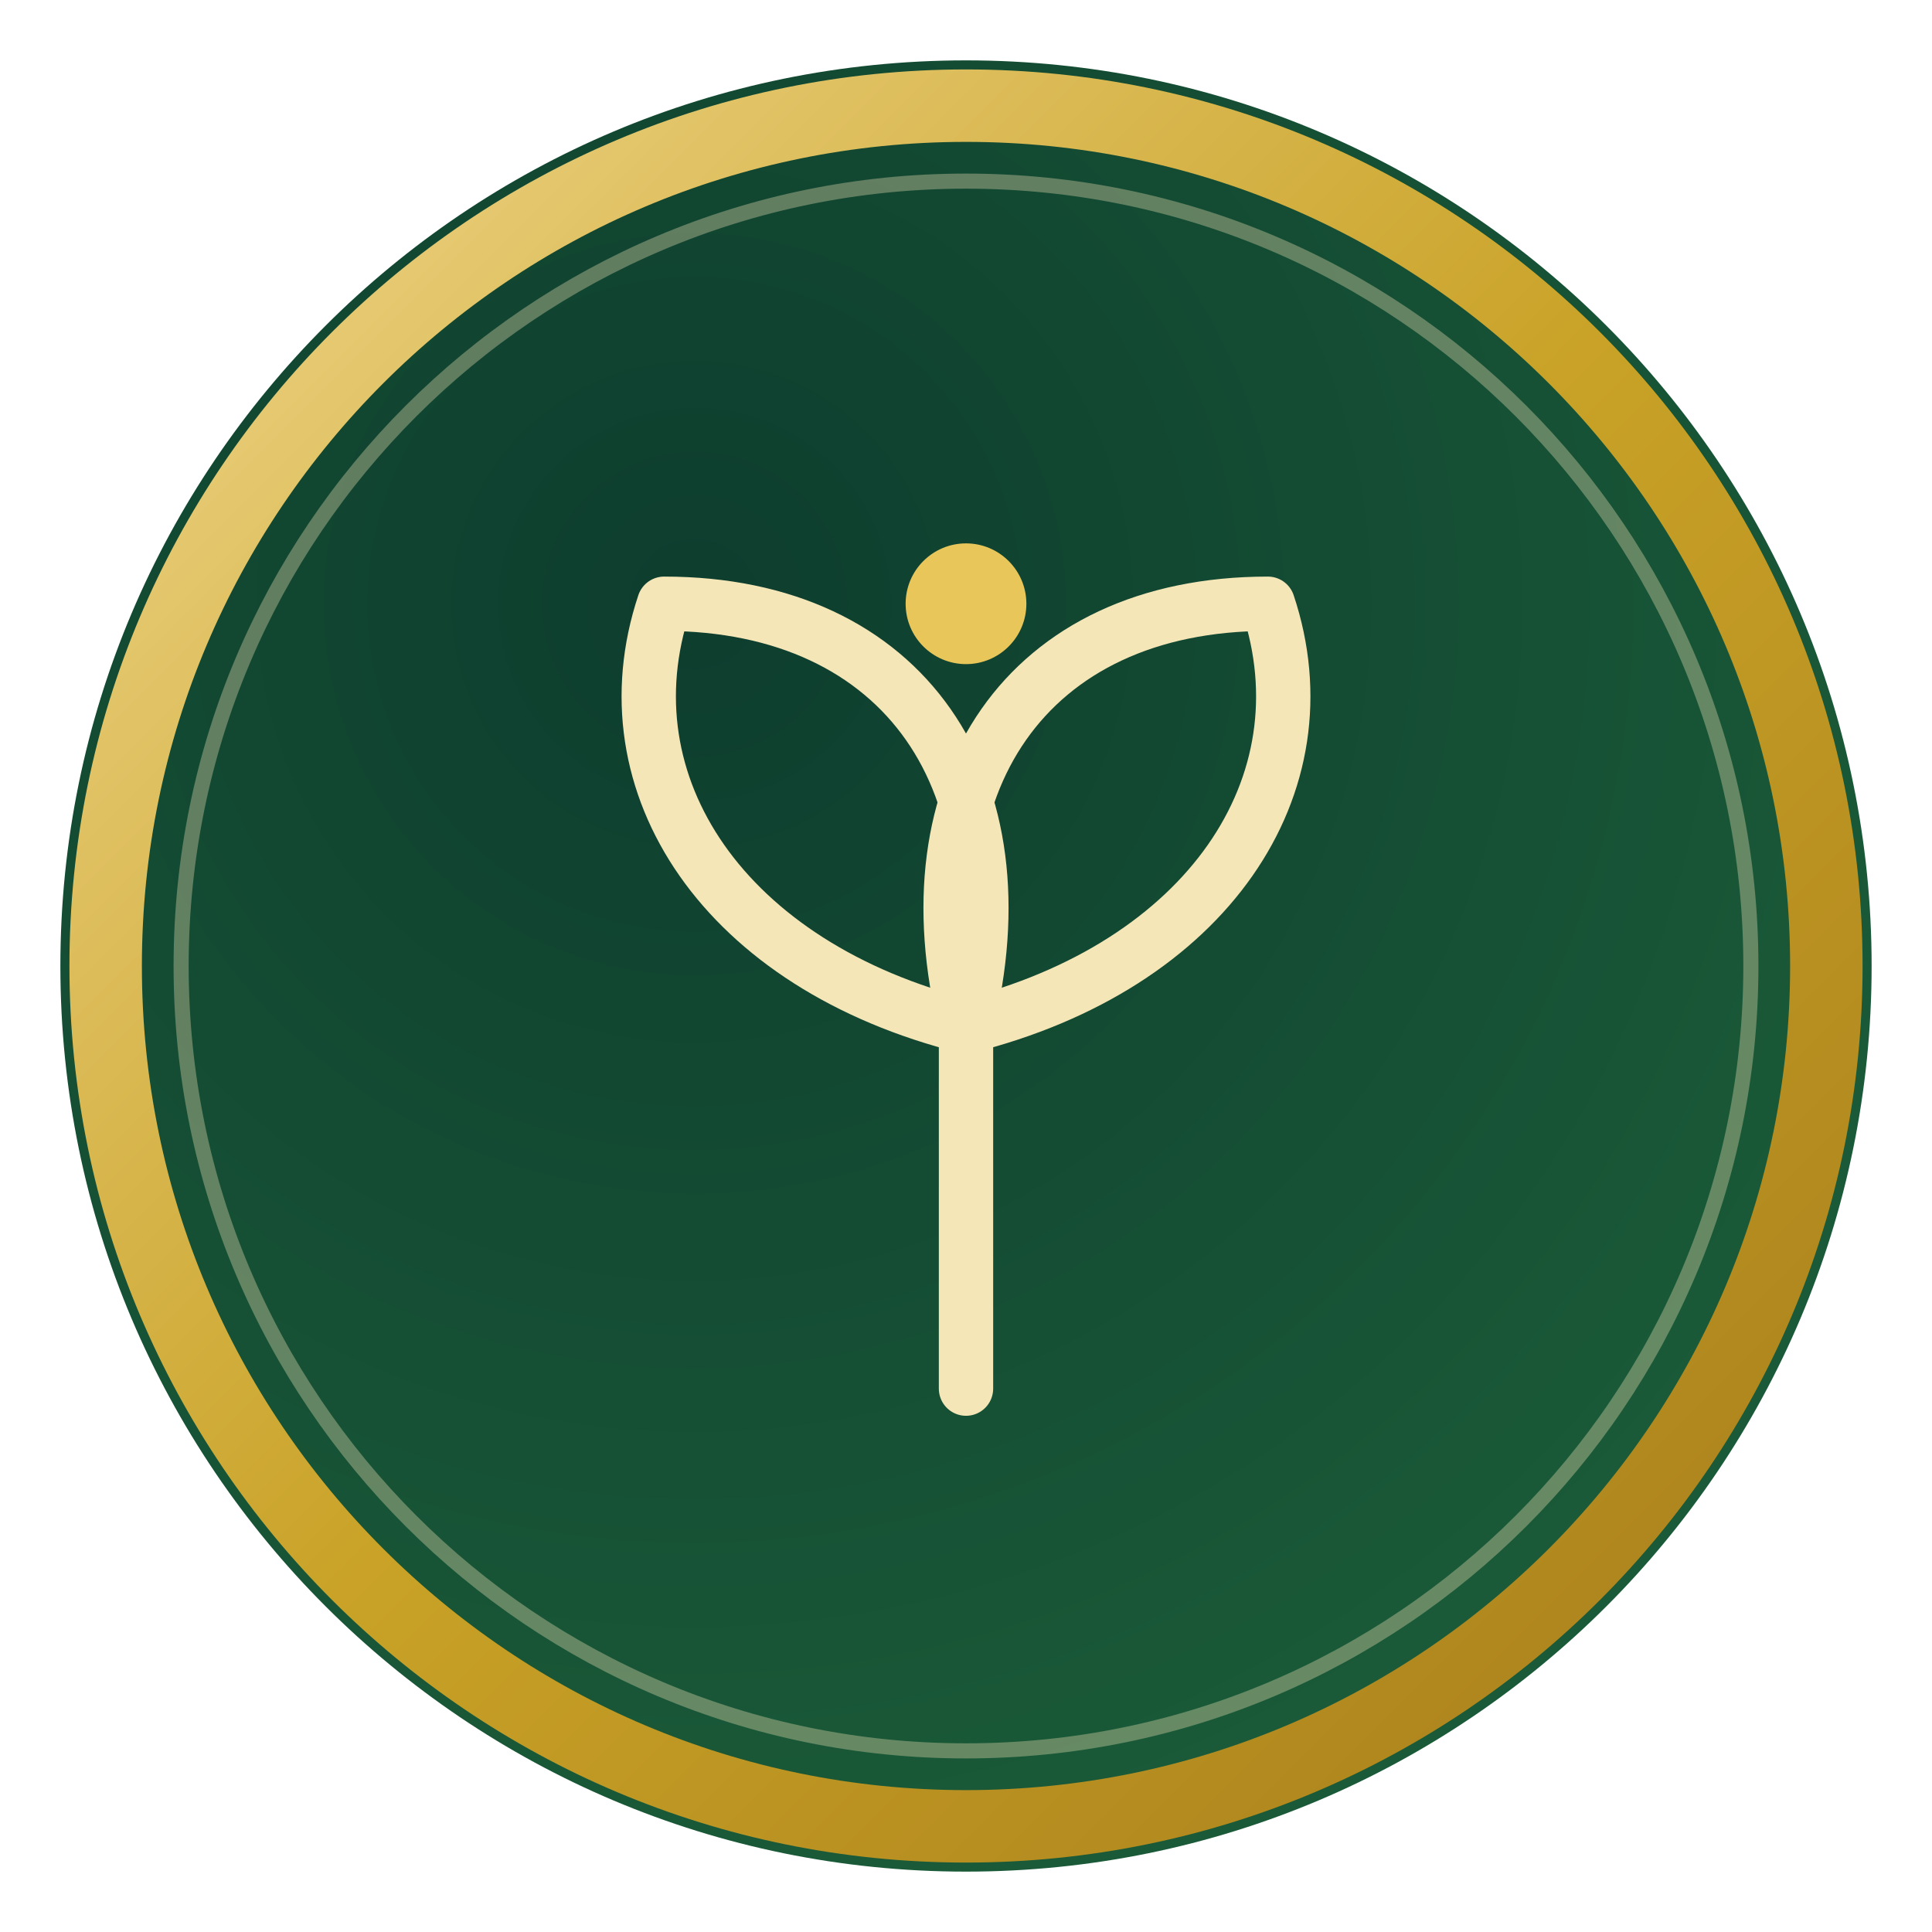
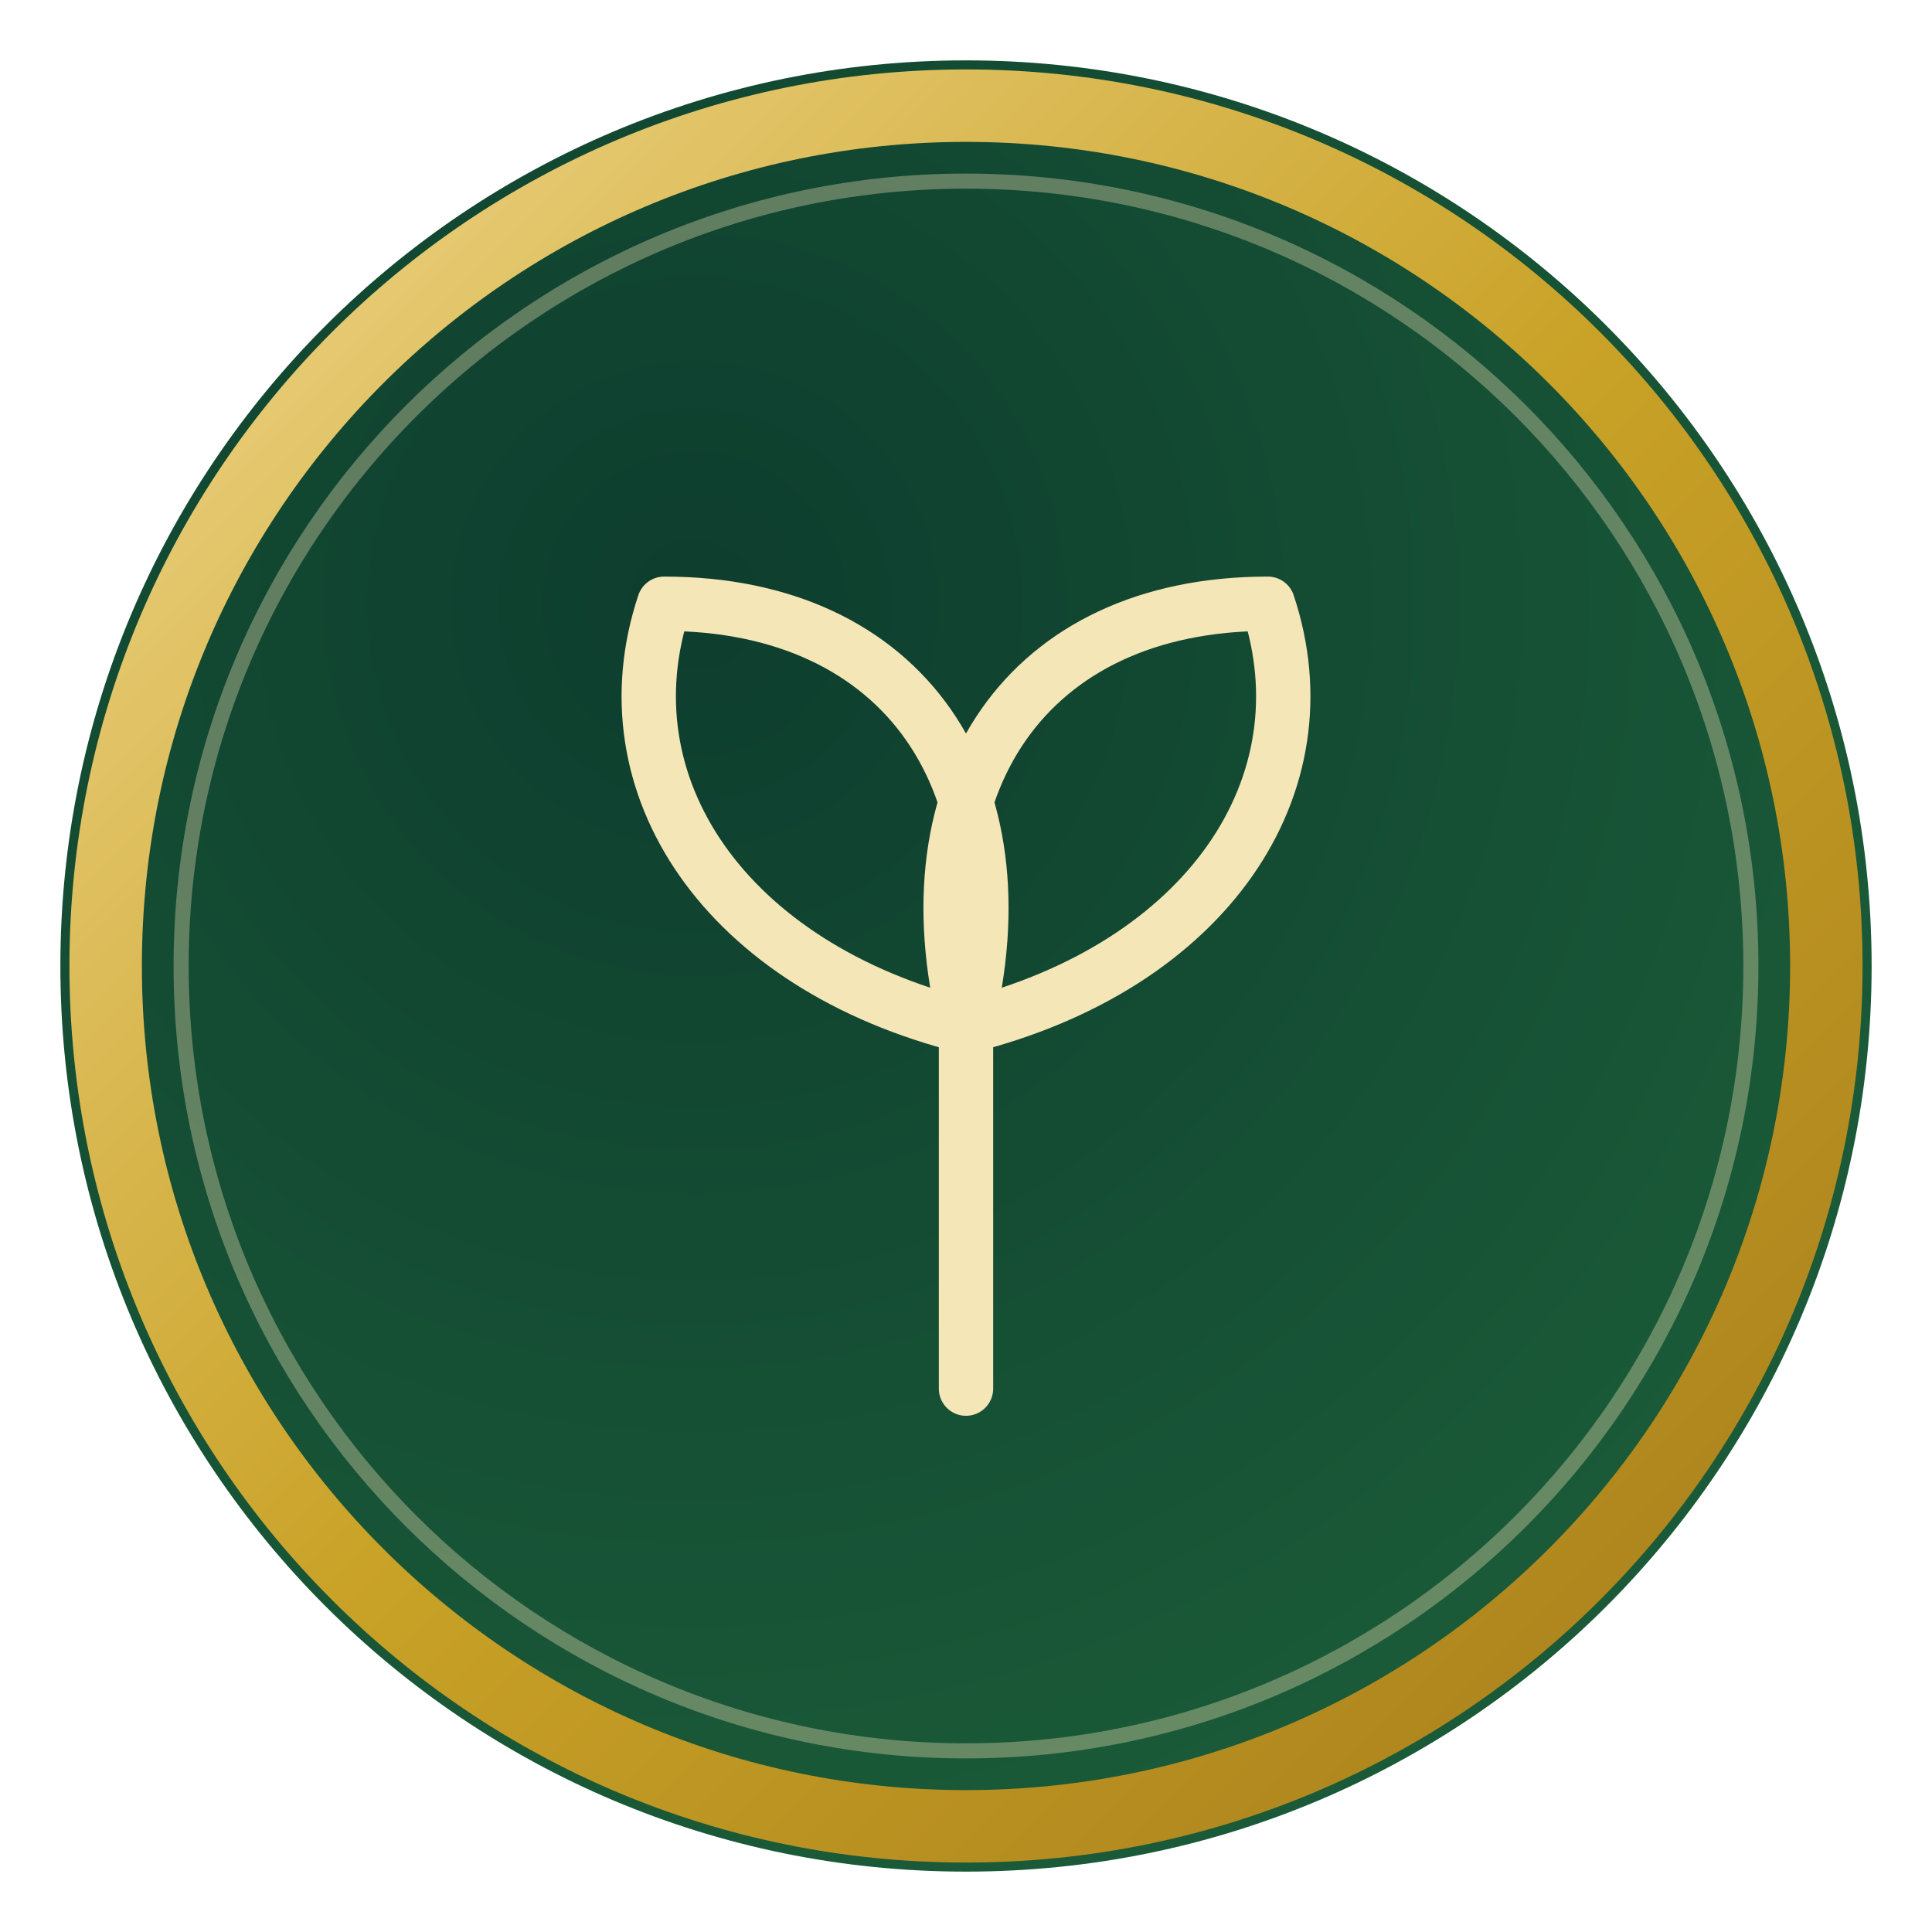
<svg xmlns="http://www.w3.org/2000/svg" viewBox="0 0 64 64">
  <defs>
    <radialGradient id="g" cx="35%" cy="30%" r="70%">
      <stop offset="0%" stop-color="#0d3d2e" />
      <stop offset="100%" stop-color="#1a5a38" />
    </radialGradient>
    <linearGradient id="gold" x1="0" y1="0" x2="1" y2="1">
      <stop offset="0%" stop-color="#f0d78c" />
      <stop offset="50%" stop-color="#c9a227" />
      <stop offset="100%" stop-color="#a67c1a" />
    </linearGradient>
  </defs>
  <circle cx="32" cy="32" r="30" fill="url(#g)" />
  <circle cx="32" cy="32" r="28.5" fill="none" stroke="url(#gold)" stroke-width="2.4" />
  <circle cx="32" cy="32" r="26" fill="none" stroke="#f5e6b8" stroke-width="0.5" opacity="0.35" />
  <path fill="none" stroke="#f5e6b8" stroke-width="1.8" stroke-linecap="round" stroke-linejoin="round" d="M32 46V28" />
  <path fill="none" stroke="#f5e6b8" stroke-width="1.8" stroke-linecap="round" stroke-linejoin="round" d="M32 34c-8-2-12-8-10-14 8 0 12 6 10 14z" />
  <path fill="none" stroke="#f5e6b8" stroke-width="1.8" stroke-linecap="round" stroke-linejoin="round" d="M32 34c8-2 12-8 10-14-8 0-12 6-10 14z" />
-   <circle fill="#e8c65a" cx="32" cy="20" r="2" />
</svg>
